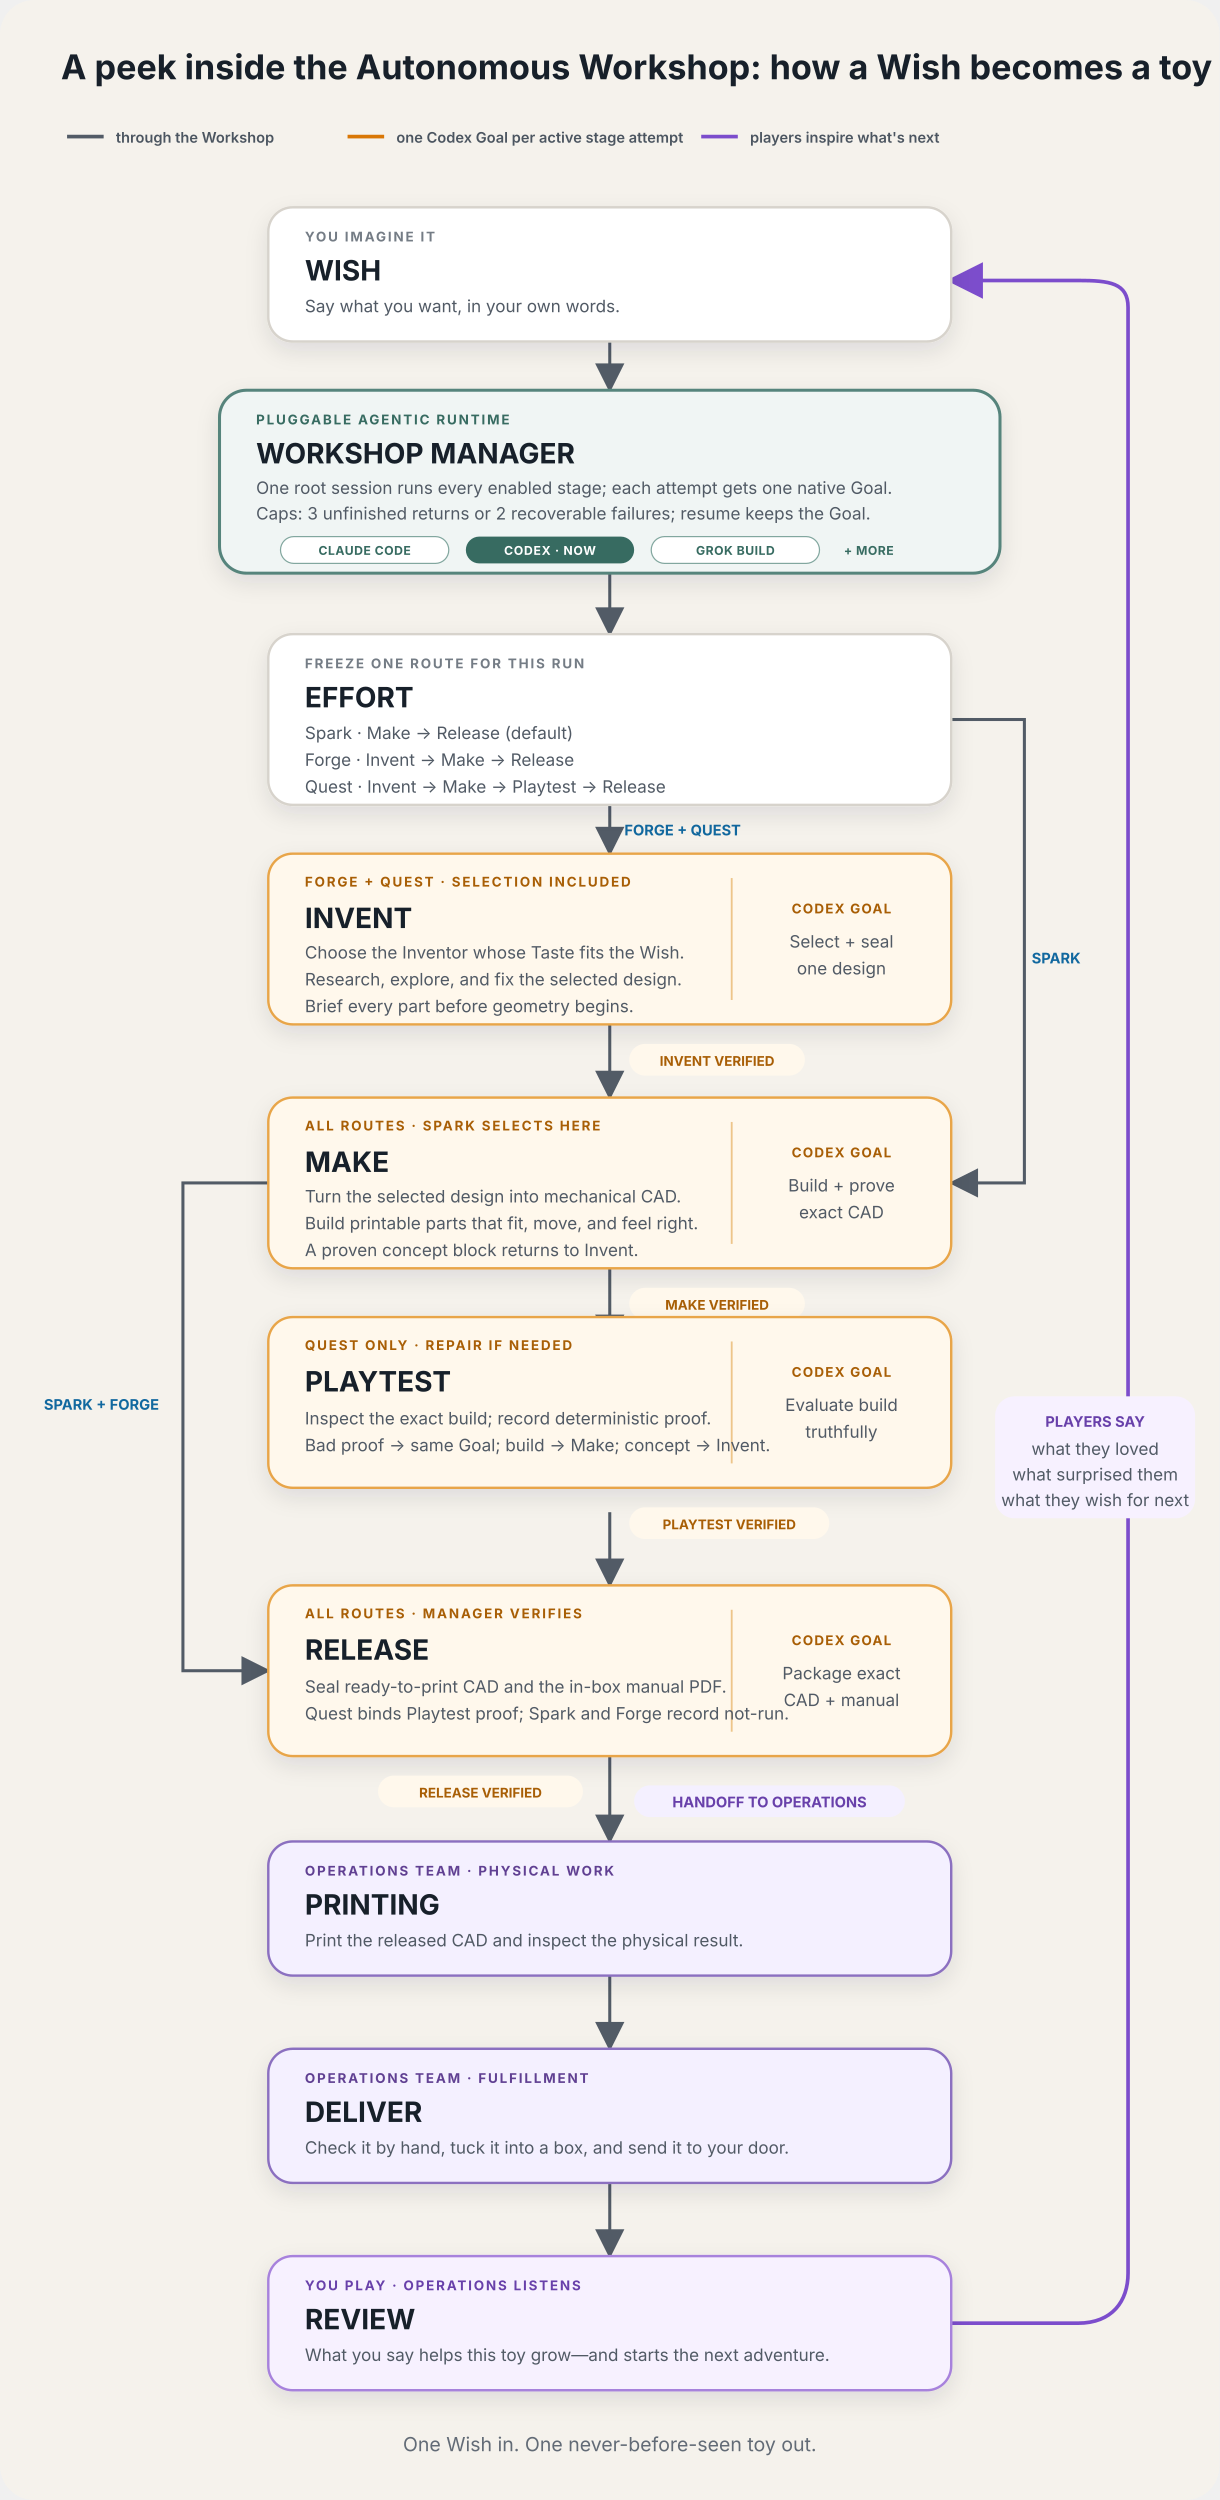
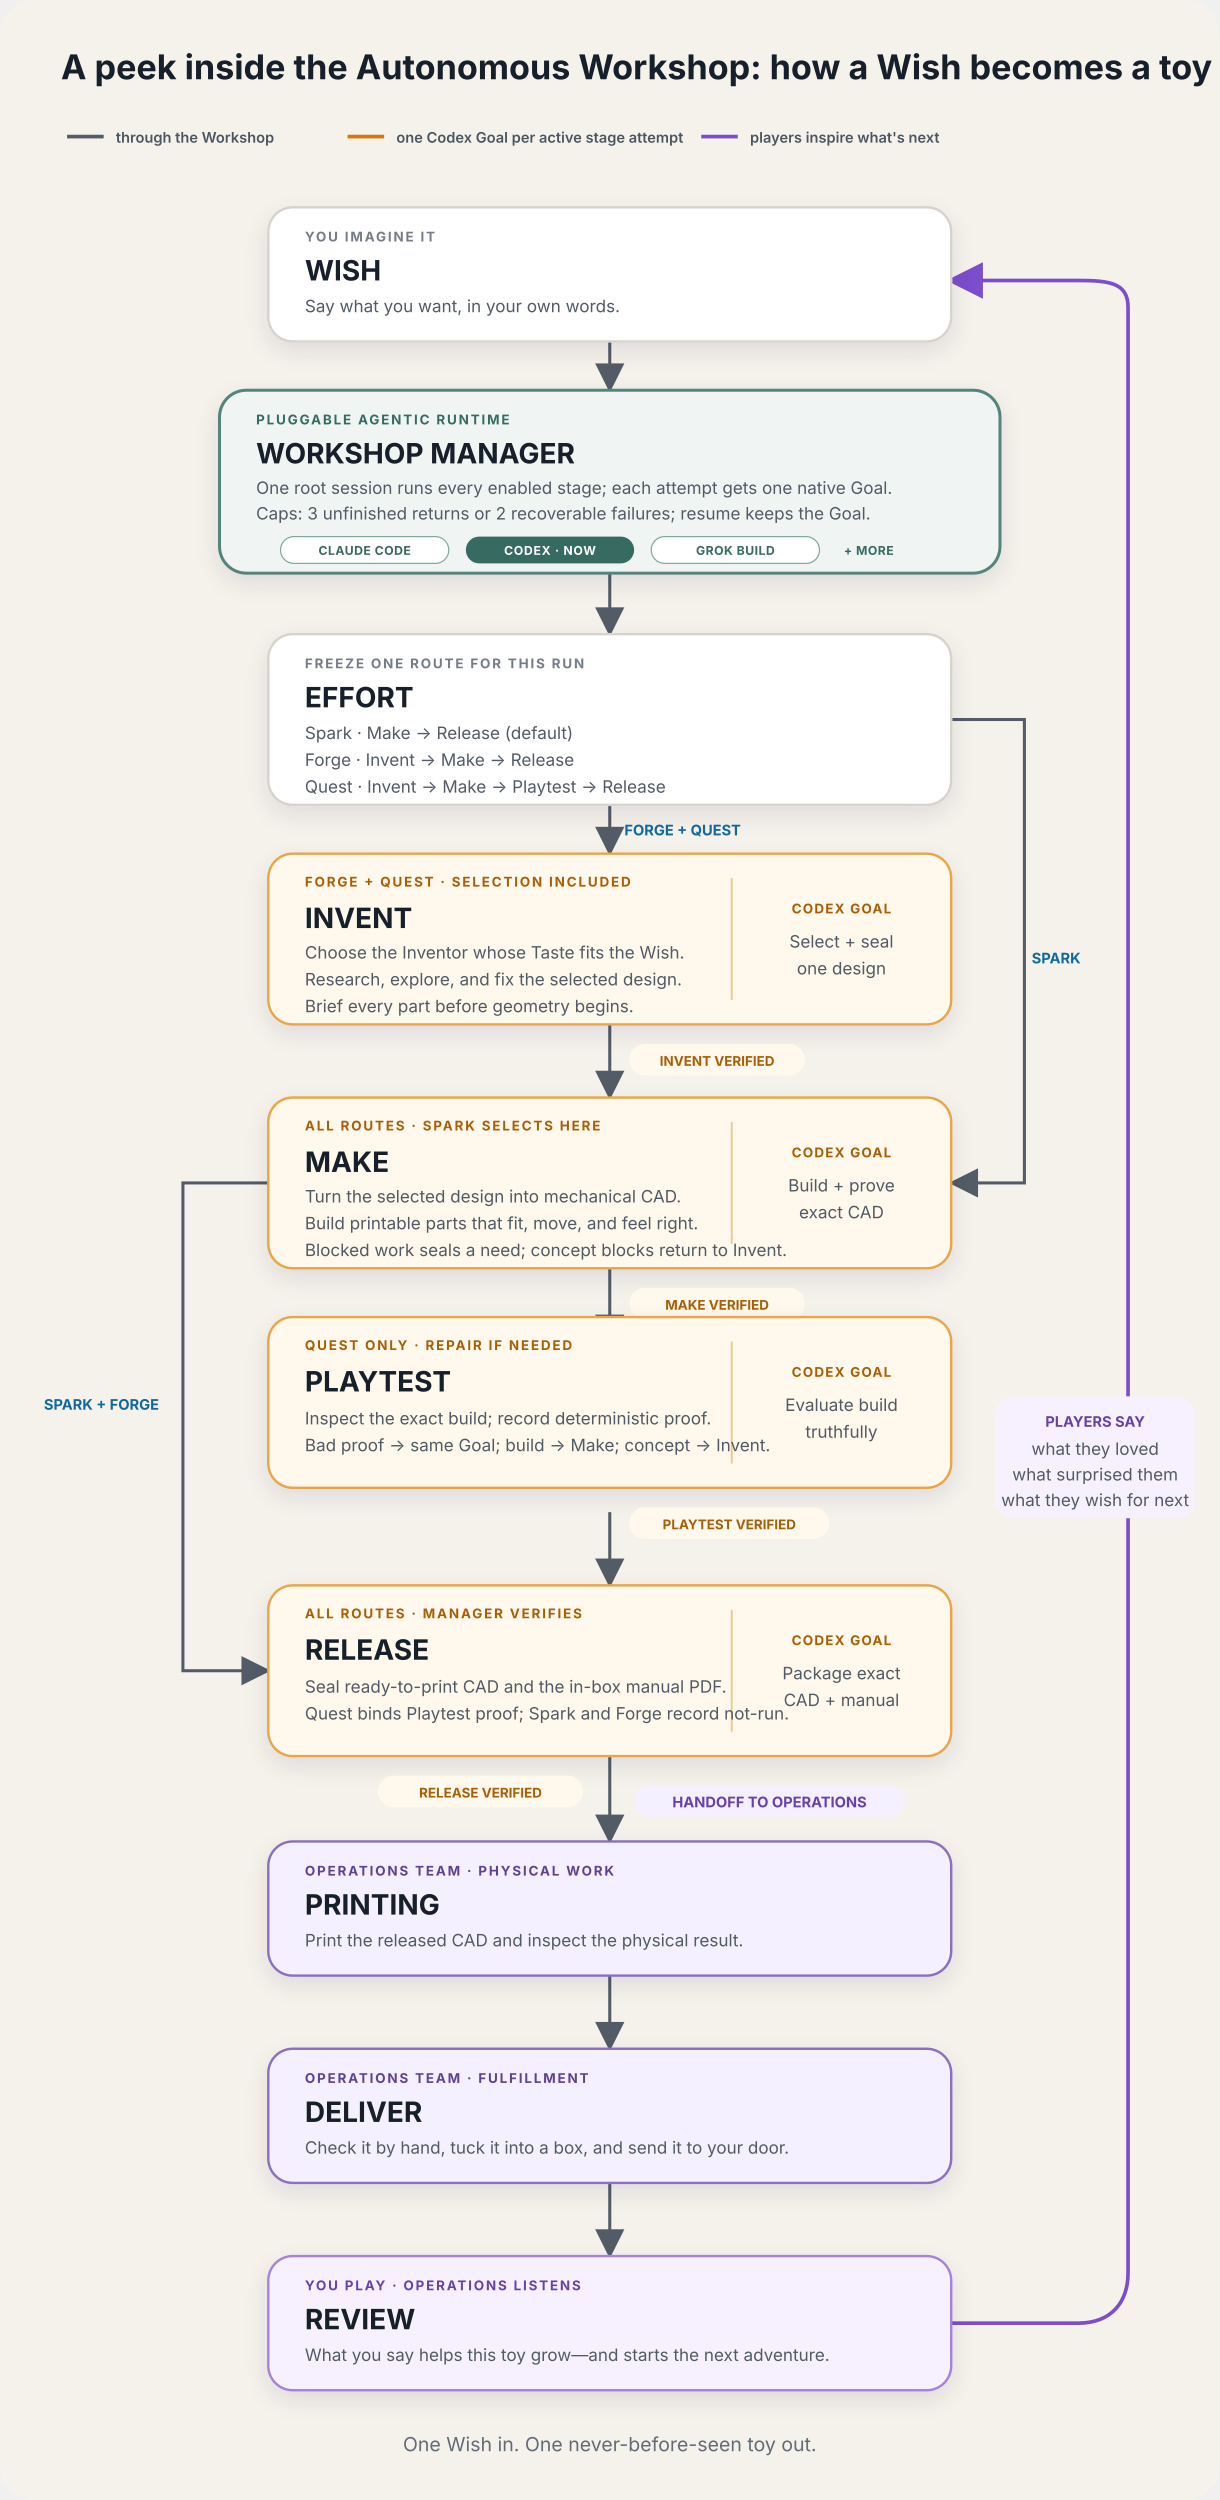
<svg xmlns="http://www.w3.org/2000/svg" viewBox="0 0 1000 2050" role="img" aria-labelledby="title description">
  <defs>
    <filter id="shadow" x="-20%" y="-20%" width="140%" height="160%">
      <feDropShadow dx="0" dy="7" stdDeviation="9" flood-color="#17202a" flood-opacity="0.10" />
    </filter>
    <marker id="arrow-main" viewBox="0 0 12 12" markerWidth="24" markerHeight="24" refX="11" refY="6" orient="auto" markerUnits="userSpaceOnUse" overflow="visible">
      <polygon points="0,0 12,6 0,12" fill="#525b66" />
    </marker>
    <marker id="arrow-ai" markerWidth="10" markerHeight="10" refX="8" refY="5" orient="auto" markerUnits="strokeWidth">
      <path d="M 0 0 L 10 5 L 0 10 z" fill="#1675b8" />
    </marker>
    <marker id="arrow-human" markerWidth="10" markerHeight="10" refX="8" refY="5" orient="auto" markerUnits="strokeWidth">
      <path d="M 0 0 L 10 5 L 0 10 z" fill="#7c4dcc" />
    </marker>
    <style>
      .title { font: 700 28px -apple-system, BlinkMacSystemFont, "Segoe UI", sans-serif; fill: #17202a; }
      .subtitle { font: 400 16px -apple-system, BlinkMacSystemFont, "Segoe UI", sans-serif; fill: #626b76; }
      .legend { font: 600 12px -apple-system, BlinkMacSystemFont, "Segoe UI", sans-serif; fill: #4b5560; }
      .node { fill: #ffffff; stroke: #d7d3cc; stroke-width: 2; }
      .node-manager { fill: #f0f5f4; stroke: #56847c; stroke-width: 2.5; }
      .node-internal { fill: #fff8ec; stroke: #e8a548; stroke-width: 2; }
      .node-ai { fill: #eef8ff; stroke: #67aee0; stroke-width: 2; }
      .node-human { fill: #f7f1ff; stroke: #a782dc; stroke-width: 2; }
      .node-ops { fill: #f4f0ff; stroke: #8b6fc0; stroke-width: 2; }
      .eyebrow { font: 700 11px -apple-system, BlinkMacSystemFont, "Segoe UI", sans-serif; letter-spacing: 1.5px; fill: #747c85; }
      .eyebrow-manager { fill: #376b61; }
      .eyebrow-internal { fill: #a85e05; }
      .eyebrow-ai { fill: #11689f; }
      .eyebrow-human { fill: #6840aa; }
      .eyebrow-ops { fill: #604092; }
      .heading { font: 700 23px -apple-system, BlinkMacSystemFont, "Segoe UI", sans-serif; fill: #17202a; }
      .body { font: 400 14px -apple-system, BlinkMacSystemFont, "Segoe UI", sans-serif; fill: #515a65; }
      .pill-now { fill: #376b61; }
      .pill-future { fill: #ffffff; stroke: #82a79f; stroke-width: 1; }
      .pill-now-text { font: 700 10px -apple-system, BlinkMacSystemFont, "Segoe UI", sans-serif; letter-spacing: 0.6px; fill: #ffffff; }
      .pill-future-text { font: 700 10px -apple-system, BlinkMacSystemFont, "Segoe UI", sans-serif; letter-spacing: 0.4px; fill: #376b61; }
      .goal-copy { font: 700 11px -apple-system, BlinkMacSystemFont, "Segoe UI", sans-serif; letter-spacing: 1px; fill: #a85e05; }
      .gate { font: 700 11px -apple-system, BlinkMacSystemFont, "Segoe UI", sans-serif; fill: #a85e05; }
      .gate-ai { font: 700 11px -apple-system, BlinkMacSystemFont, "Segoe UI", sans-serif; fill: #11689f; }
      .edge-label-ai { font: 700 12px -apple-system, BlinkMacSystemFont, "Segoe UI", sans-serif; fill: #11689f; }
      .edge-label-human { font: 700 12px -apple-system, BlinkMacSystemFont, "Segoe UI", sans-serif; fill: #6840aa; }
      .flow { fill: none; stroke: #525b66; stroke-width: 2.5; marker-end: url(#arrow-main); }
      .feedback-ai { fill: none; stroke: #1675b8; stroke-width: 3; marker-end: url(#arrow-ai); }
      .feedback-human { fill: none; stroke: #7c4dcc; stroke-width: 3; marker-end: url(#arrow-human); }
    </style>
  </defs>
  <rect width="1000" height="2050" rx="28" fill="#f5f2ec" />
  <text x="50" y="65" class="title">A peek inside the Autonomous Workshop: how a Wish becomes a toy</text>
  <g transform="translate(55 112)">
    <g>
      <line x1="0" y1="0" x2="30" y2="0" stroke="#525b66" stroke-width="3" />
      <text x="40" y="5" class="legend">through the Workshop</text>
    </g>
    <g transform="translate(230 0)">
      <line x1="0" y1="0" x2="30" y2="0" stroke="#d97706" stroke-width="3" />
      <text x="40" y="5" class="legend">one Codex Goal per active stage attempt</text>
    </g>
    <g transform="translate(520 0)">
      <line x1="0" y1="0" x2="30" y2="0" stroke="#7c4dcc" stroke-width="3" />
      <text x="40" y="5" class="legend">players inspire what's next</text>
    </g>
  </g>
  <path class="flow" d="M 500 280 V 320" />
  <path class="flow" d="M 500 470 V 520" />
  <path class="flow" d="M 500 660 V 700" />
  <path class="flow" d="M 500 840 V 900" />
  <path class="flow" d="M 500 1040 V 1100" />
  <path class="flow" d="M 500 1240 V 1300" />
  <path class="flow" d="M 500 1440 V 1510" />
  <path class="flow" d="M 500 1620 V 1680" />
  <path class="flow" d="M 500 1790 V 1850" />
  <path class="flow" d="M 780 590 H 840 V 970 H 780" />
  <path class="flow" d="M 220 970 H 150 V 1370 H 220" />
  <text x="846" y="790" class="edge-label-ai">SPARK</text>
  <text x="36" y="1156" class="edge-label-ai">SPARK + FORGE</text>
  <text x="512" y="685" class="edge-label-ai">FORGE + QUEST</text>
  <path class="feedback-human" d="M 780 1905 H 884 C 912 1905, 925 1887, 925 1864 V 252 C 925 232, 910 230, 884 230 H 782" />
  <g>
    <rect x="816" y="1145" width="164" height="100" rx="16" fill="#f7f1ff" />
    <text x="898" y="1170" text-anchor="middle" class="edge-label-human">PLAYERS SAY</text>
    <text x="898" y="1193" text-anchor="middle" class="body">what they loved</text>
    <text x="898" y="1214" text-anchor="middle" class="body">what surprised them</text>
    <text x="898" y="1235" text-anchor="middle" class="body">what they wish for next</text>
  </g>
  <g filter="url(#shadow)">
    <rect class="node" x="220" y="170" width="560" height="110" rx="20" />
  </g>
  <text x="250" y="198" class="eyebrow">YOU IMAGINE IT</text>
  <text x="250" y="230" class="heading">WISH</text>
  <text x="250" y="256" class="body">Say what you want, in your own words.</text>
  <g filter="url(#shadow)">
    <rect class="node-manager" x="180" y="320" width="640" height="150" rx="22" />
  </g>
  <text x="210" y="348" class="eyebrow eyebrow-manager">PLUGGABLE AGENTIC RUNTIME</text>
  <text x="210" y="380" class="heading">WORKSHOP MANAGER</text>
  <text x="210" y="405" class="body">One root session runs every enabled stage; each attempt gets one native Goal.</text>
  <text x="210" y="426" class="body">Caps: 3 unfinished returns or 2 recoverable failures; resume keeps the Goal.</text>
  <rect x="230" y="440" width="138" height="22" rx="11" class="pill-future" />
  <text x="299" y="455" text-anchor="middle" class="pill-future-text">CLAUDE CODE</text>
  <rect x="382" y="440" width="138" height="22" rx="11" class="pill-now" />
  <text x="451" y="455" text-anchor="middle" class="pill-now-text">CODEX · NOW</text>
  <rect x="534" y="440" width="138" height="22" rx="11" class="pill-future" />
  <text x="603" y="455" text-anchor="middle" class="pill-future-text">GROK BUILD</text>
  <text x="692" y="455" class="pill-future-text">+ MORE</text>
  <g filter="url(#shadow)">
    <rect class="node" x="220" y="520" width="560" height="140" rx="20" />
  </g>
  <text x="250" y="548" class="eyebrow">FREEZE ONE ROUTE FOR THIS RUN</text>
  <text x="250" y="580" class="heading">EFFORT</text>
  <text x="250" y="606" class="body">Spark · Make → Release (default)</text>
  <text x="250" y="628" class="body">Forge · Invent → Make → Release</text>
  <text x="250" y="650" class="body">Quest · Invent → Make → Playtest → Release</text>
  <g filter="url(#shadow)">
    <rect class="node-internal" x="220" y="700" width="560" height="140" rx="20" />
  </g>
  <line x1="600" y1="720" x2="600" y2="820" stroke="#edc58a" stroke-width="1.5" />
  <text x="250" y="727" class="eyebrow eyebrow-internal">FORGE + QUEST · SELECTION INCLUDED</text>
  <text x="250" y="761" class="heading">INVENT</text>
  <text x="250" y="786" class="body">Choose the Inventor whose Taste fits the Wish.</text>
  <text x="250" y="808" class="body">Research, explore, and fix the selected design.</text>
  <text x="250" y="830" class="body">Brief every part before geometry begins.</text>
  <text x="690" y="749" text-anchor="middle" class="goal-copy">CODEX GOAL</text>
  <text x="690" y="777" text-anchor="middle" class="body">Select + seal</text>
  <text x="690" y="799" text-anchor="middle" class="body">one design</text>
  <rect x="516" y="856" width="144" height="26" rx="13" fill="#fff8ec" />
  <text x="588" y="874" text-anchor="middle" class="gate">INVENT VERIFIED</text>
  <g filter="url(#shadow)">
    <rect class="node-internal" x="220" y="900" width="560" height="140" rx="20" />
  </g>
  <line x1="600" y1="920" x2="600" y2="1020" stroke="#edc58a" stroke-width="1.5" />
  <text x="250" y="927" class="eyebrow eyebrow-internal">ALL ROUTES · SPARK SELECTS HERE</text>
  <text x="250" y="961" class="heading">MAKE</text>
  <text x="250" y="986" class="body">Turn the selected design into mechanical CAD.</text>
  <text x="250" y="1008" class="body">Build printable parts that fit, move, and feel right.</text>
-   <text x="250" y="1030" class="body">A proven concept block returns to Invent.</text>
+   <text x="250" y="1030" class="body">Blocked work seals a need; concept blocks return to Invent.</text>
  <text x="690" y="949" text-anchor="middle" class="goal-copy">CODEX GOAL</text>
  <text x="690" y="977" text-anchor="middle" class="body">Build + prove</text>
  <text x="690" y="999" text-anchor="middle" class="body">exact CAD</text>
  <rect x="516" y="1056" width="144" height="26" rx="13" fill="#fff8ec" />
  <text x="588" y="1074" text-anchor="middle" class="gate">MAKE VERIFIED</text>
  <g filter="url(#shadow)">
    <rect class="node-internal" x="220" y="1080" width="560" height="140" rx="20" />
  </g>
  <line x1="600" y1="1100" x2="600" y2="1200" stroke="#edc58a" stroke-width="1.5" />
  <text x="250" y="1107" class="eyebrow eyebrow-internal">QUEST ONLY · REPAIR IF NEEDED</text>
  <text x="250" y="1141" class="heading">PLAYTEST</text>
  <text x="250" y="1168" class="body">Inspect the exact build; record deterministic proof.</text>
  <text x="250" y="1190" class="body">Bad proof → same Goal; build → Make; concept → Invent.</text>
  <text x="690" y="1129" text-anchor="middle" class="goal-copy">CODEX GOAL</text>
  <text x="690" y="1157" text-anchor="middle" class="body">Evaluate build</text>
  <text x="690" y="1179" text-anchor="middle" class="body">truthfully</text>
  <rect x="516" y="1236" width="164" height="26" rx="13" fill="#fff8ec" />
  <text x="598" y="1254" text-anchor="middle" class="gate">PLAYTEST VERIFIED</text>
  <g filter="url(#shadow)">
    <rect class="node-internal" x="220" y="1300" width="560" height="140" rx="20" />
  </g>
  <line x1="600" y1="1320" x2="600" y2="1420" stroke="#edc58a" stroke-width="1.5" />
  <text x="250" y="1327" class="eyebrow eyebrow-internal">ALL ROUTES · MANAGER VERIFIES</text>
  <text x="250" y="1361" class="heading">RELEASE</text>
  <text x="250" y="1388" class="body">Seal ready-to-print CAD and the in-box manual PDF.</text>
  <text x="250" y="1410" class="body">Quest binds Playtest proof; Spark and Forge record not-run.</text>
  <text x="690" y="1349" text-anchor="middle" class="goal-copy">CODEX GOAL</text>
  <text x="690" y="1377" text-anchor="middle" class="body">Package exact</text>
  <text x="690" y="1399" text-anchor="middle" class="body">CAD + manual</text>
  <rect x="310" y="1456" width="168" height="26" rx="13" fill="#fff8ec" />
  <text x="394" y="1474" text-anchor="middle" class="gate">RELEASE VERIFIED</text>
  <rect x="520" y="1464" width="222" height="26" rx="13" fill="#f4f0ff" />
  <text x="631" y="1482" text-anchor="middle" class="edge-label-human">HANDOFF TO OPERATIONS</text>
  <g filter="url(#shadow)">
    <rect class="node-ops" x="220" y="1510" width="560" height="110" rx="20" />
  </g>
  <text x="250" y="1538" class="eyebrow eyebrow-ops">OPERATIONS TEAM · PHYSICAL WORK</text>
  <text x="250" y="1570" class="heading">PRINTING</text>
  <text x="250" y="1596" class="body">Print the released CAD and inspect the physical result.</text>
  <g filter="url(#shadow)">
    <rect class="node-ops" x="220" y="1680" width="560" height="110" rx="20" />
  </g>
  <text x="250" y="1708" class="eyebrow eyebrow-ops">OPERATIONS TEAM · FULFILLMENT</text>
  <text x="250" y="1740" class="heading">DELIVER</text>
  <text x="250" y="1766" class="body">Check it by hand, tuck it into a box, and send it to your door.</text>
  <g filter="url(#shadow)">
    <rect class="node-human" x="220" y="1850" width="560" height="110" rx="20" />
  </g>
  <text x="250" y="1878" class="eyebrow eyebrow-human">YOU PLAY · OPERATIONS LISTENS</text>
  <text x="250" y="1910" class="heading">REVIEW</text>
  <text x="250" y="1936" class="body">What you say helps this toy grow—and starts the next adventure.</text>
  <text x="500" y="2010" text-anchor="middle" class="subtitle">One Wish in. One never-before-seen toy out.</text>
</svg>
